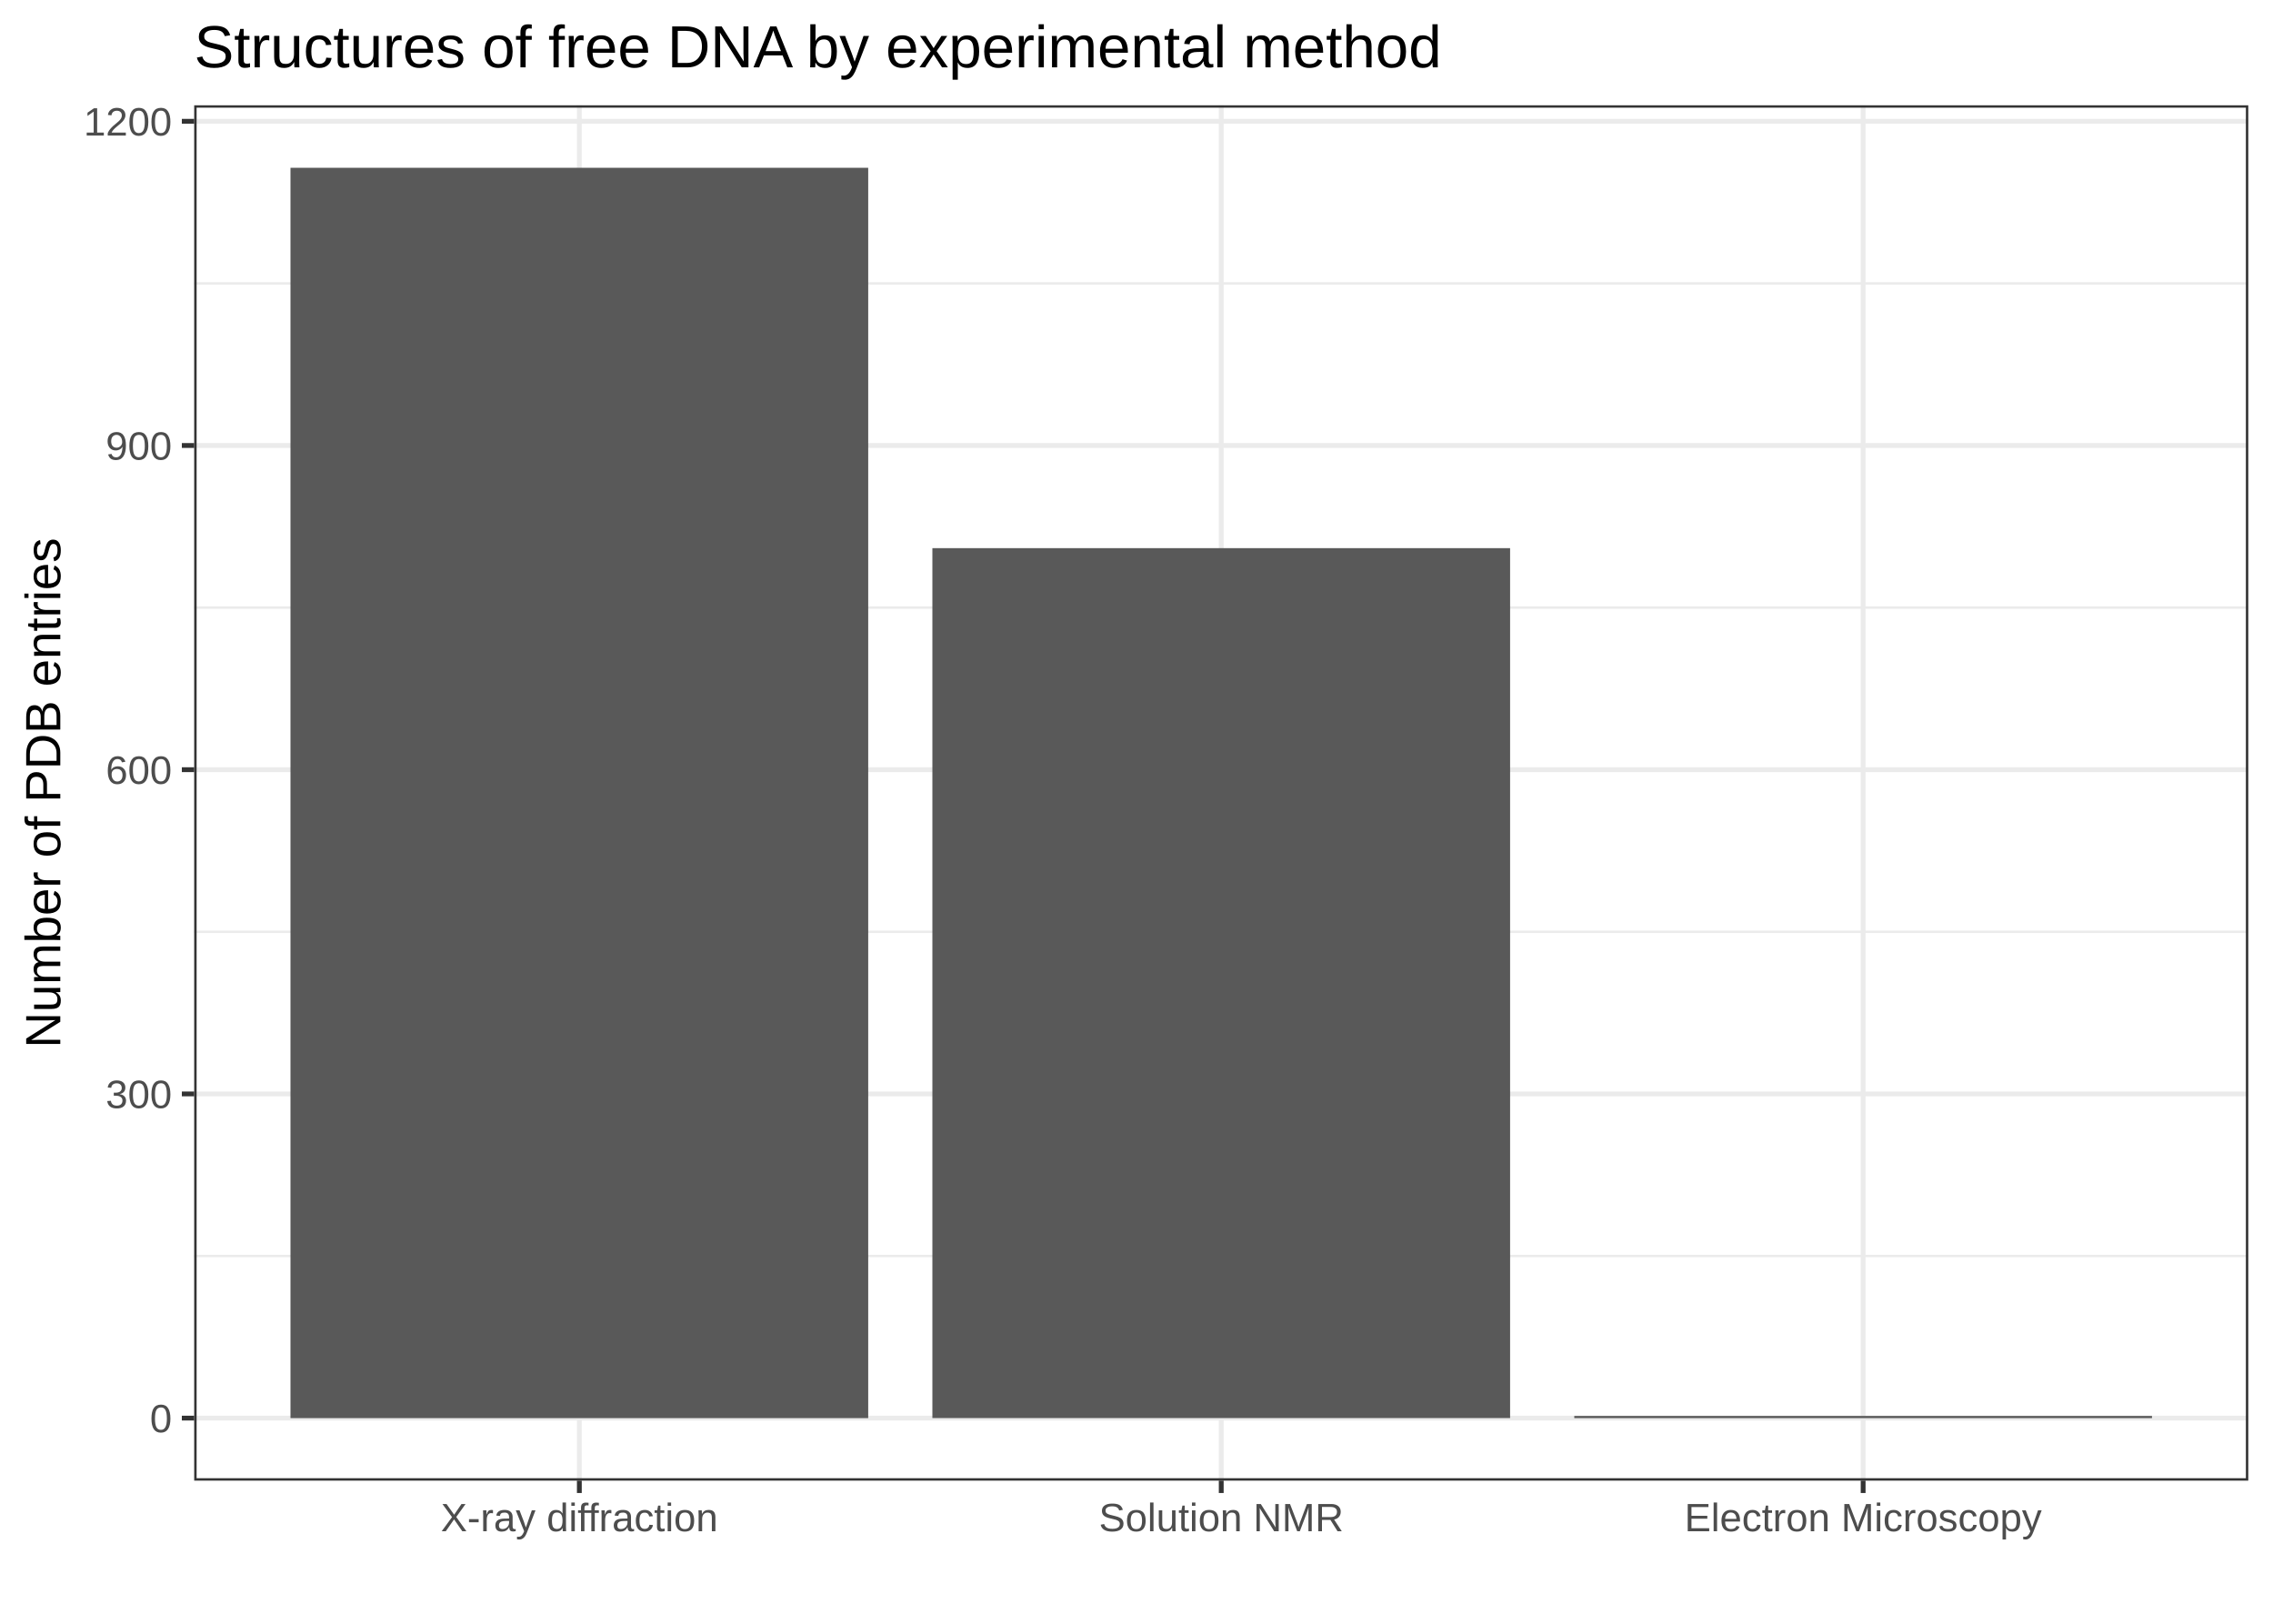
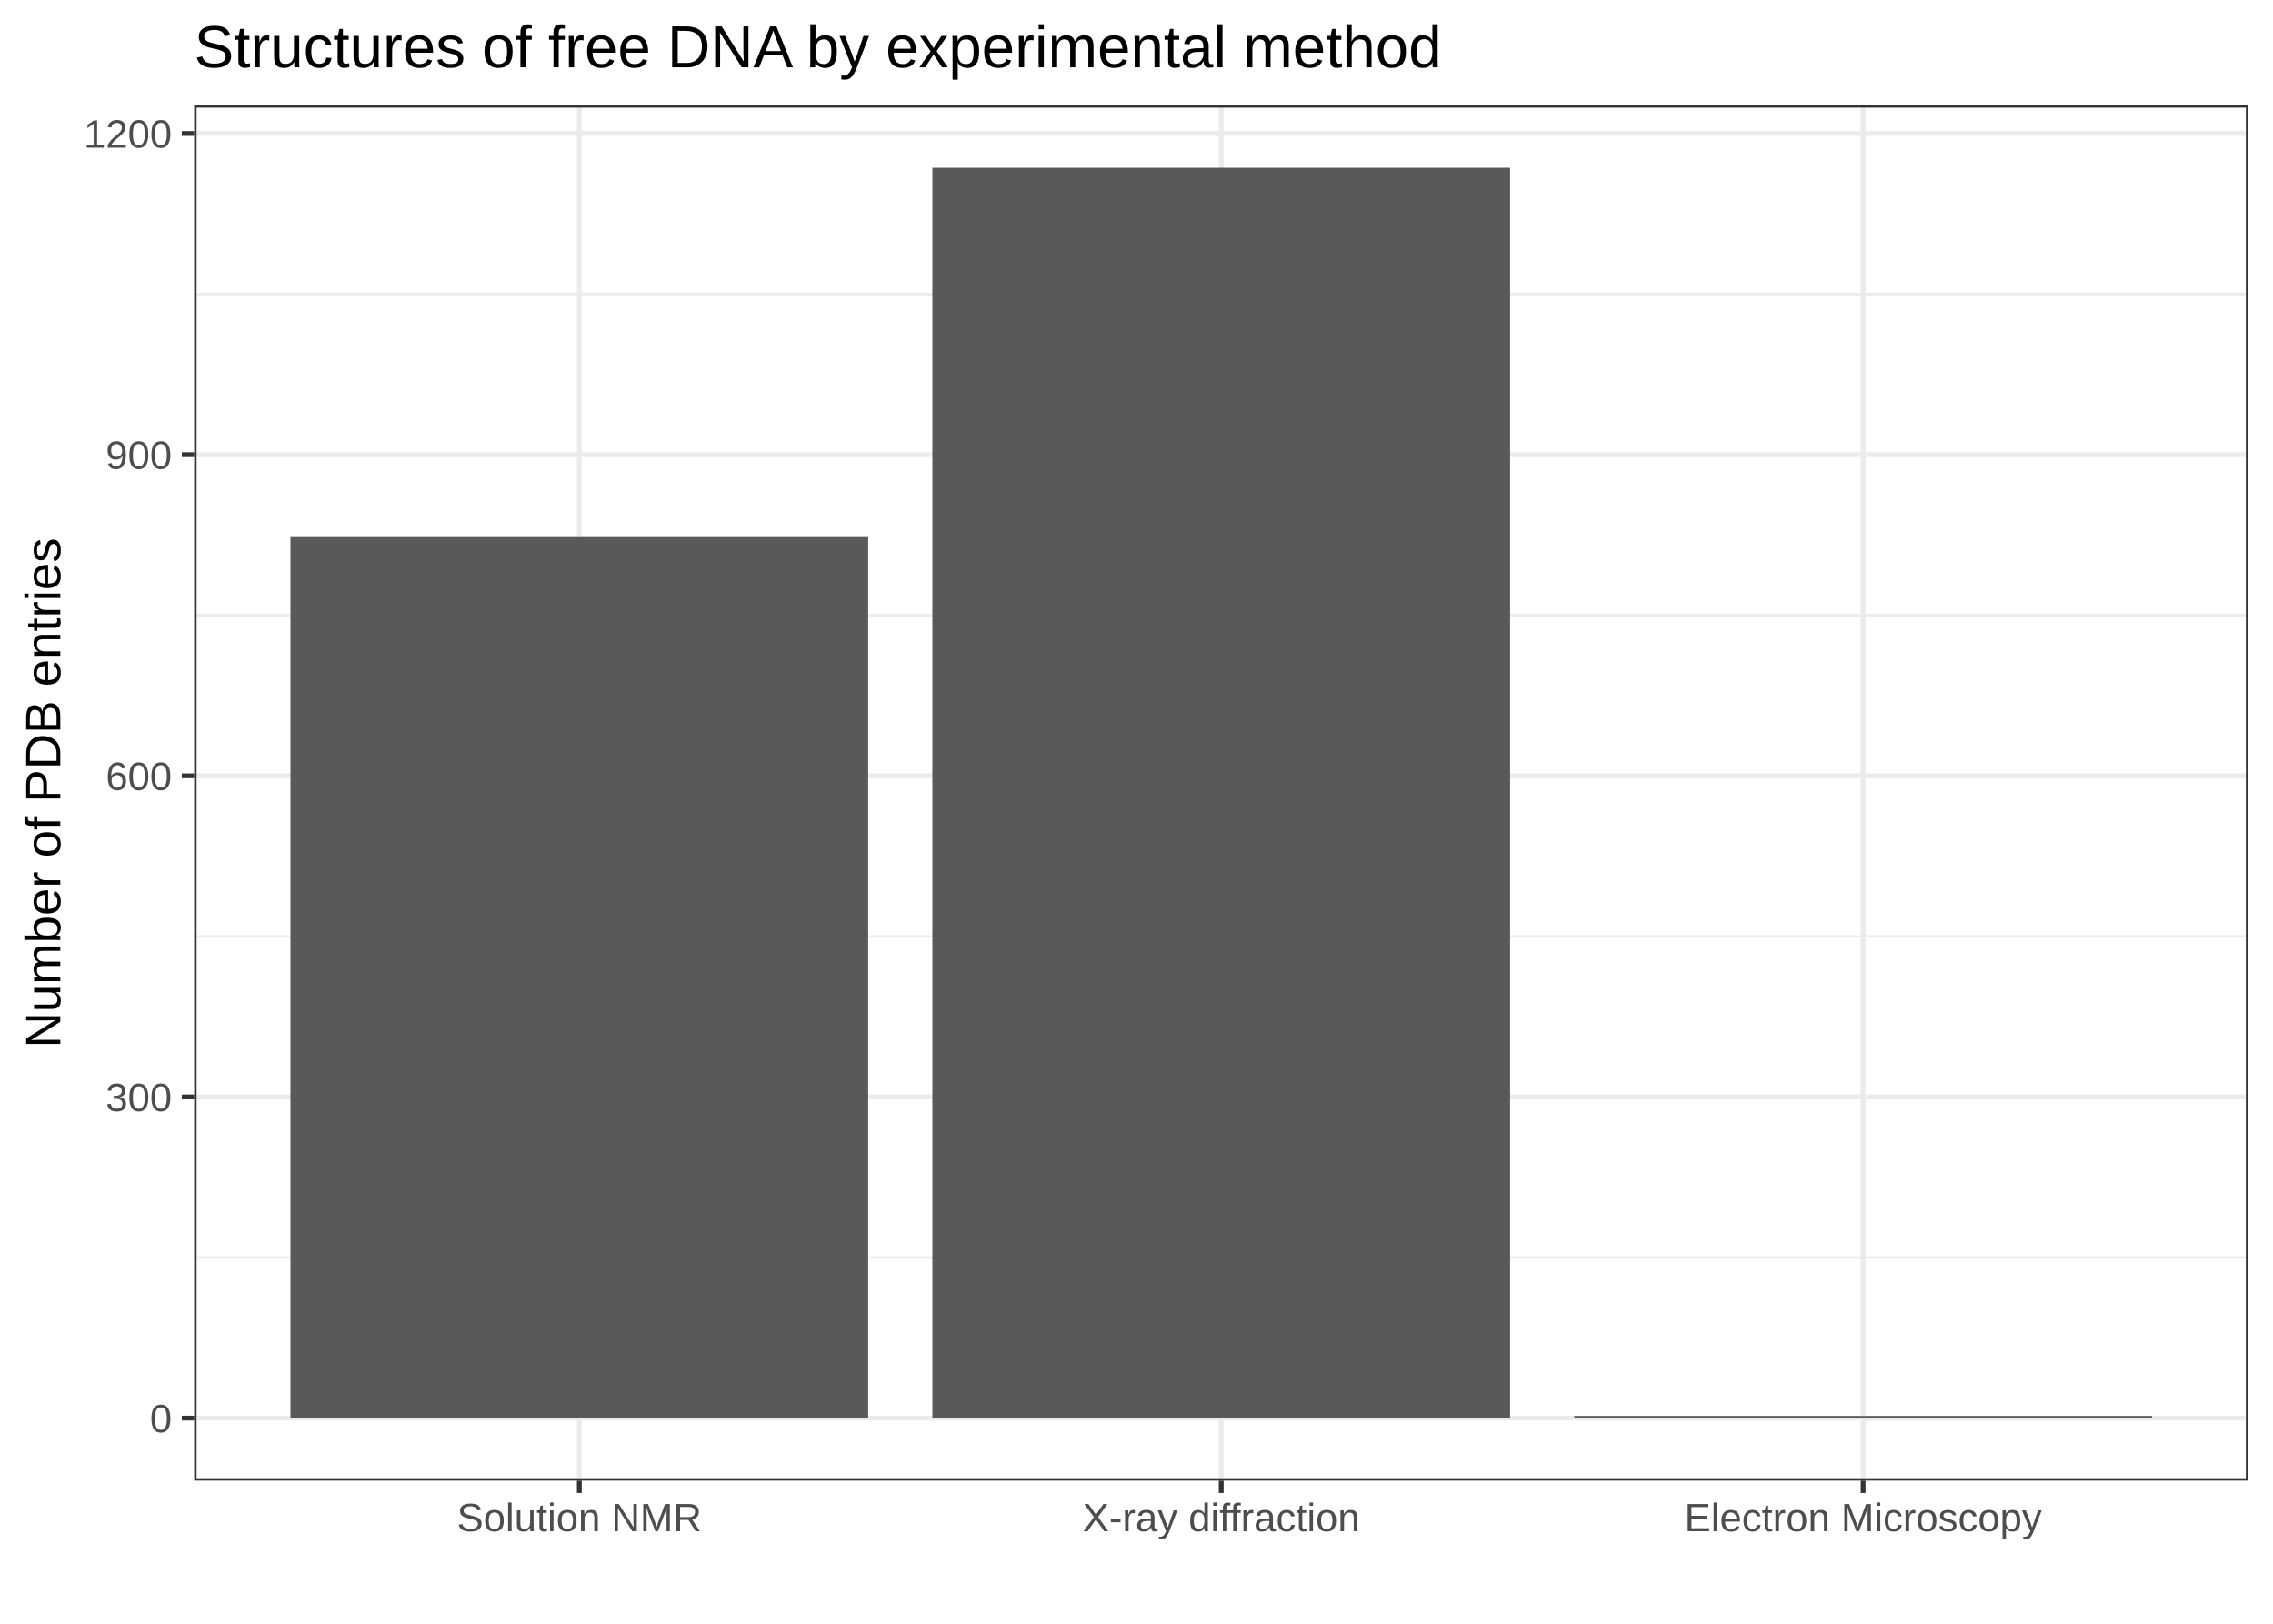
<svg xmlns="http://www.w3.org/2000/svg" class="svglite" width="504.00pt" height="360.00pt" viewBox="0 0 504.00 360.00">
  <defs>
    <style type="text/css">
    .svglite line, .svglite polyline, .svglite polygon, .svglite path, .svglite rect, .svglite circle {
      fill: none;
      stroke: #000000;
      stroke-linecap: round;
      stroke-linejoin: round;
      stroke-miterlimit: 10.00;
+     }
+     .svglite text {
+       white-space: pre;
    }
  </style>
  </defs>
  <rect width="100%" height="100%" style="stroke: none; fill: #FFFFFF;" />
  <defs>
    <clipPath id="cpMC4wMHw1MDQuMDB8MC4wMHwzNjAuMDA=">
      <rect x="0.00" y="0.00" width="504.00" height="360.00" />
    </clipPath>
  </defs>
  <g clip-path="url(#cpMC4wMHw1MDQuMDB8MC4wMHwzNjAuMDA=)">
    <rect x="0.00" y="0.00" width="504.00" height="360.00" style="stroke-width: 1.07; stroke: #FFFFFF; fill: #FFFFFF;" />
  </g>
  <defs>
    <clipPath id="cpNDMuMDZ8NDk4LjUyfDIzLjM0fDMyOC4yNw==">
      <rect x="43.06" y="23.34" width="455.46" height="304.93" />
    </clipPath>
  </defs>
  <g clip-path="url(#cpNDMuMDZ8NDk4LjUyfDIzLjM0fDMyOC4yNw==)">
    <rect x="43.06" y="23.34" width="455.46" height="304.93" style="stroke-width: 1.07; stroke: none; fill: #FFFFFF;" />
-     <polyline points="43.06,278.47 498.52,278.47 " style="stroke-width: 0.53; stroke: #EBEBEB; stroke-linecap: butt;" />
-     <polyline points="43.06,206.59 498.52,206.59 " style="stroke-width: 0.53; stroke: #EBEBEB; stroke-linecap: butt;" />
-     <polyline points="43.06,134.71 498.52,134.71 " style="stroke-width: 0.53; stroke: #EBEBEB; stroke-linecap: butt;" />
-     <polyline points="43.06,62.83 498.52,62.83 " style="stroke-width: 0.53; stroke: #EBEBEB; stroke-linecap: butt;" />
+     <polyline points="43.06,278.81 498.52,278.81 " style="stroke-width: 0.53; stroke: #EBEBEB; stroke-linecap: butt;" />
+     <polyline points="43.06,207.60 498.52,207.60 " style="stroke-width: 0.53; stroke: #EBEBEB; stroke-linecap: butt;" />
+     <polyline points="43.06,136.40 498.52,136.40 " style="stroke-width: 0.53; stroke: #EBEBEB; stroke-linecap: butt;" />
+     <polyline points="43.06,65.20 498.52,65.20 " style="stroke-width: 0.53; stroke: #EBEBEB; stroke-linecap: butt;" />
    <polyline points="43.06,314.41 498.52,314.41 " style="stroke-width: 1.07; stroke: #EBEBEB; stroke-linecap: butt;" />
-     <polyline points="43.06,242.53 498.52,242.53 " style="stroke-width: 1.07; stroke: #EBEBEB; stroke-linecap: butt;" />
-     <polyline points="43.06,170.65 498.52,170.65 " style="stroke-width: 1.07; stroke: #EBEBEB; stroke-linecap: butt;" />
-     <polyline points="43.06,98.77 498.52,98.77 " style="stroke-width: 1.07; stroke: #EBEBEB; stroke-linecap: butt;" />
-     <polyline points="43.06,26.89 498.52,26.89 " style="stroke-width: 1.07; stroke: #EBEBEB; stroke-linecap: butt;" />
+     <polyline points="43.06,243.20 498.52,243.20 " style="stroke-width: 1.07; stroke: #EBEBEB; stroke-linecap: butt;" />
+     <polyline points="43.06,172.00 498.52,172.00 " style="stroke-width: 1.07; stroke: #EBEBEB; stroke-linecap: butt;" />
+     <polyline points="43.06,100.80 498.52,100.80 " style="stroke-width: 1.07; stroke: #EBEBEB; stroke-linecap: butt;" />
+     <polyline points="43.06,29.60 498.52,29.60 " style="stroke-width: 1.07; stroke: #EBEBEB; stroke-linecap: butt;" />
    <polyline points="128.46,328.27 128.46,23.34 " style="stroke-width: 1.07; stroke: #EBEBEB; stroke-linecap: butt;" />
    <polyline points="270.79,328.27 270.79,23.34 " style="stroke-width: 1.07; stroke: #EBEBEB; stroke-linecap: butt;" />
    <polyline points="413.12,328.27 413.12,23.34 " style="stroke-width: 1.07; stroke: #EBEBEB; stroke-linecap: butt;" />
-     <rect x="64.41" y="37.20" width="128.10" height="277.21" style="stroke-width: 1.07; stroke: none; stroke-linecap: square; stroke-linejoin: miter; fill: #595959;" />
-     <rect x="206.74" y="121.53" width="128.10" height="192.87" style="stroke-width: 1.07; stroke: none; stroke-linecap: square; stroke-linejoin: miter; fill: #595959;" />
-     <rect x="349.07" y="313.93" width="128.10" height="0.48" style="stroke-width: 1.07; stroke: none; stroke-linecap: square; stroke-linejoin: miter; fill: #595959;" />
+     <rect x="64.41" y="119.08" width="128.10" height="195.33" style="stroke-width: 1.07; stroke: none; stroke-linecap: square; stroke-linejoin: miter; fill: #595959;" />
+     <rect x="206.74" y="37.20" width="128.10" height="277.21" style="stroke-width: 1.07; stroke: none; stroke-linecap: square; stroke-linejoin: miter; fill: #595959;" />
+     <rect x="349.07" y="313.93" width="128.10" height="0.47" style="stroke-width: 1.07; stroke: none; stroke-linecap: square; stroke-linejoin: miter; fill: #595959;" />
    <rect x="43.06" y="23.34" width="455.46" height="304.93" style="stroke-width: 1.07; stroke: #333333;" />
  </g>
  <g clip-path="url(#cpMC4wMHw1MDQuMDB8MC4wMHwzNjAuMDA=)">
-     <text x="38.13" y="317.56" text-anchor="end" style="font-size: 8.80px; fill: #4D4D4D; font-family: Arial;" textLength="4.90px" lengthAdjust="spacingAndGlyphs">0</text>
-     <text x="38.13" y="245.68" text-anchor="end" style="font-size: 8.80px; fill: #4D4D4D; font-family: Arial;" textLength="14.69px" lengthAdjust="spacingAndGlyphs">300</text>
-     <text x="38.13" y="173.80" text-anchor="end" style="font-size: 8.80px; fill: #4D4D4D; font-family: Arial;" textLength="14.69px" lengthAdjust="spacingAndGlyphs">600</text>
-     <text x="38.13" y="101.93" text-anchor="end" style="font-size: 8.80px; fill: #4D4D4D; font-family: Arial;" textLength="14.69px" lengthAdjust="spacingAndGlyphs">900</text>
-     <text x="38.13" y="30.05" text-anchor="end" style="font-size: 8.80px; fill: #4D4D4D; font-family: Arial;" textLength="19.58px" lengthAdjust="spacingAndGlyphs">1200</text>
+     <text x="38.13" y="317.56" text-anchor="end" style="font-size: 8.80px;fill: #4D4D4D; font-family: &quot;Arial&quot;;" textLength="4.90px" lengthAdjust="spacingAndGlyphs">0</text>
+     <text x="38.13" y="246.36" text-anchor="end" style="font-size: 8.80px;fill: #4D4D4D; font-family: &quot;Arial&quot;;" textLength="14.69px" lengthAdjust="spacingAndGlyphs">300</text>
+     <text x="38.13" y="175.16" text-anchor="end" style="font-size: 8.80px;fill: #4D4D4D; font-family: &quot;Arial&quot;;" textLength="14.69px" lengthAdjust="spacingAndGlyphs">600</text>
+     <text x="38.13" y="103.96" text-anchor="end" style="font-size: 8.80px;fill: #4D4D4D; font-family: &quot;Arial&quot;;" textLength="14.69px" lengthAdjust="spacingAndGlyphs">900</text>
+     <text x="38.13" y="32.75" text-anchor="end" style="font-size: 8.80px;fill: #4D4D4D; font-family: &quot;Arial&quot;;" textLength="19.58px" lengthAdjust="spacingAndGlyphs">1200</text>
    <polyline points="40.32,314.41 43.06,314.41 " style="stroke-width: 1.07; stroke: #333333; stroke-linecap: butt;" />
-     <polyline points="40.32,242.53 43.06,242.53 " style="stroke-width: 1.07; stroke: #333333; stroke-linecap: butt;" />
-     <polyline points="40.32,170.65 43.06,170.65 " style="stroke-width: 1.07; stroke: #333333; stroke-linecap: butt;" />
-     <polyline points="40.32,98.77 43.06,98.77 " style="stroke-width: 1.07; stroke: #333333; stroke-linecap: butt;" />
-     <polyline points="40.32,26.89 43.06,26.89 " style="stroke-width: 1.07; stroke: #333333; stroke-linecap: butt;" />
+     <polyline points="40.32,243.20 43.06,243.20 " style="stroke-width: 1.07; stroke: #333333; stroke-linecap: butt;" />
+     <polyline points="40.32,172.00 43.06,172.00 " style="stroke-width: 1.07; stroke: #333333; stroke-linecap: butt;" />
+     <polyline points="40.32,100.80 43.06,100.80 " style="stroke-width: 1.07; stroke: #333333; stroke-linecap: butt;" />
+     <polyline points="40.32,29.60 43.06,29.60 " style="stroke-width: 1.07; stroke: #333333; stroke-linecap: butt;" />
    <polyline points="128.46,331.01 128.46,328.27 " style="stroke-width: 1.07; stroke: #333333; stroke-linecap: butt;" />
    <polyline points="270.79,331.01 270.79,328.27 " style="stroke-width: 1.07; stroke: #333333; stroke-linecap: butt;" />
    <polyline points="413.12,331.01 413.12,328.27 " style="stroke-width: 1.07; stroke: #333333; stroke-linecap: butt;" />
-     <text x="128.46" y="339.50" text-anchor="middle" style="font-size: 8.80px; fill: #4D4D4D; font-family: Arial;" textLength="61.60px" lengthAdjust="spacingAndGlyphs">X-ray diffraction</text>
-     <text x="270.79" y="339.50" text-anchor="middle" style="font-size: 8.80px; fill: #4D4D4D; font-family: Arial;" textLength="54.27px" lengthAdjust="spacingAndGlyphs">Solution NMR</text>
-     <text x="413.12" y="339.50" text-anchor="middle" style="font-size: 8.80px; fill: #4D4D4D; font-family: Arial;" textLength="79.21px" lengthAdjust="spacingAndGlyphs">Electron Microscopy</text>
-     <text transform="translate(13.37,175.80) rotate(-90)" text-anchor="middle" style="font-size: 11.00px; font-family: Arial;" textLength="113.10px" lengthAdjust="spacingAndGlyphs">Number of PDB entries</text>
-     <text x="43.06" y="14.94" style="font-size: 13.20px; font-family: Arial;" textLength="277.14px" lengthAdjust="spacingAndGlyphs">Structures of free DNA by experimental method</text>
+     <text x="128.46" y="339.50" text-anchor="middle" style="font-size: 8.80px;fill: #4D4D4D; font-family: &quot;Arial&quot;;" textLength="54.27px" lengthAdjust="spacingAndGlyphs">Solution NMR</text>
+     <text x="270.79" y="339.50" text-anchor="middle" style="font-size: 8.80px;fill: #4D4D4D; font-family: &quot;Arial&quot;;" textLength="61.60px" lengthAdjust="spacingAndGlyphs">X-ray diffraction</text>
+     <text x="413.12" y="339.50" text-anchor="middle" style="font-size: 8.80px;fill: #4D4D4D; font-family: &quot;Arial&quot;;" textLength="79.21px" lengthAdjust="spacingAndGlyphs">Electron Microscopy</text>
+     <text transform="translate(13.37,175.80) rotate(-90)" text-anchor="middle" style="font-size: 11.00px; font-family: &quot;Arial&quot;;" textLength="113.10px" lengthAdjust="spacingAndGlyphs">Number of PDB entries</text>
+     <text x="43.06" y="14.94" style="font-size: 13.20px; font-family: &quot;Arial&quot;;" textLength="277.14px" lengthAdjust="spacingAndGlyphs">Structures of free DNA by experimental method</text>
  </g>
</svg>
